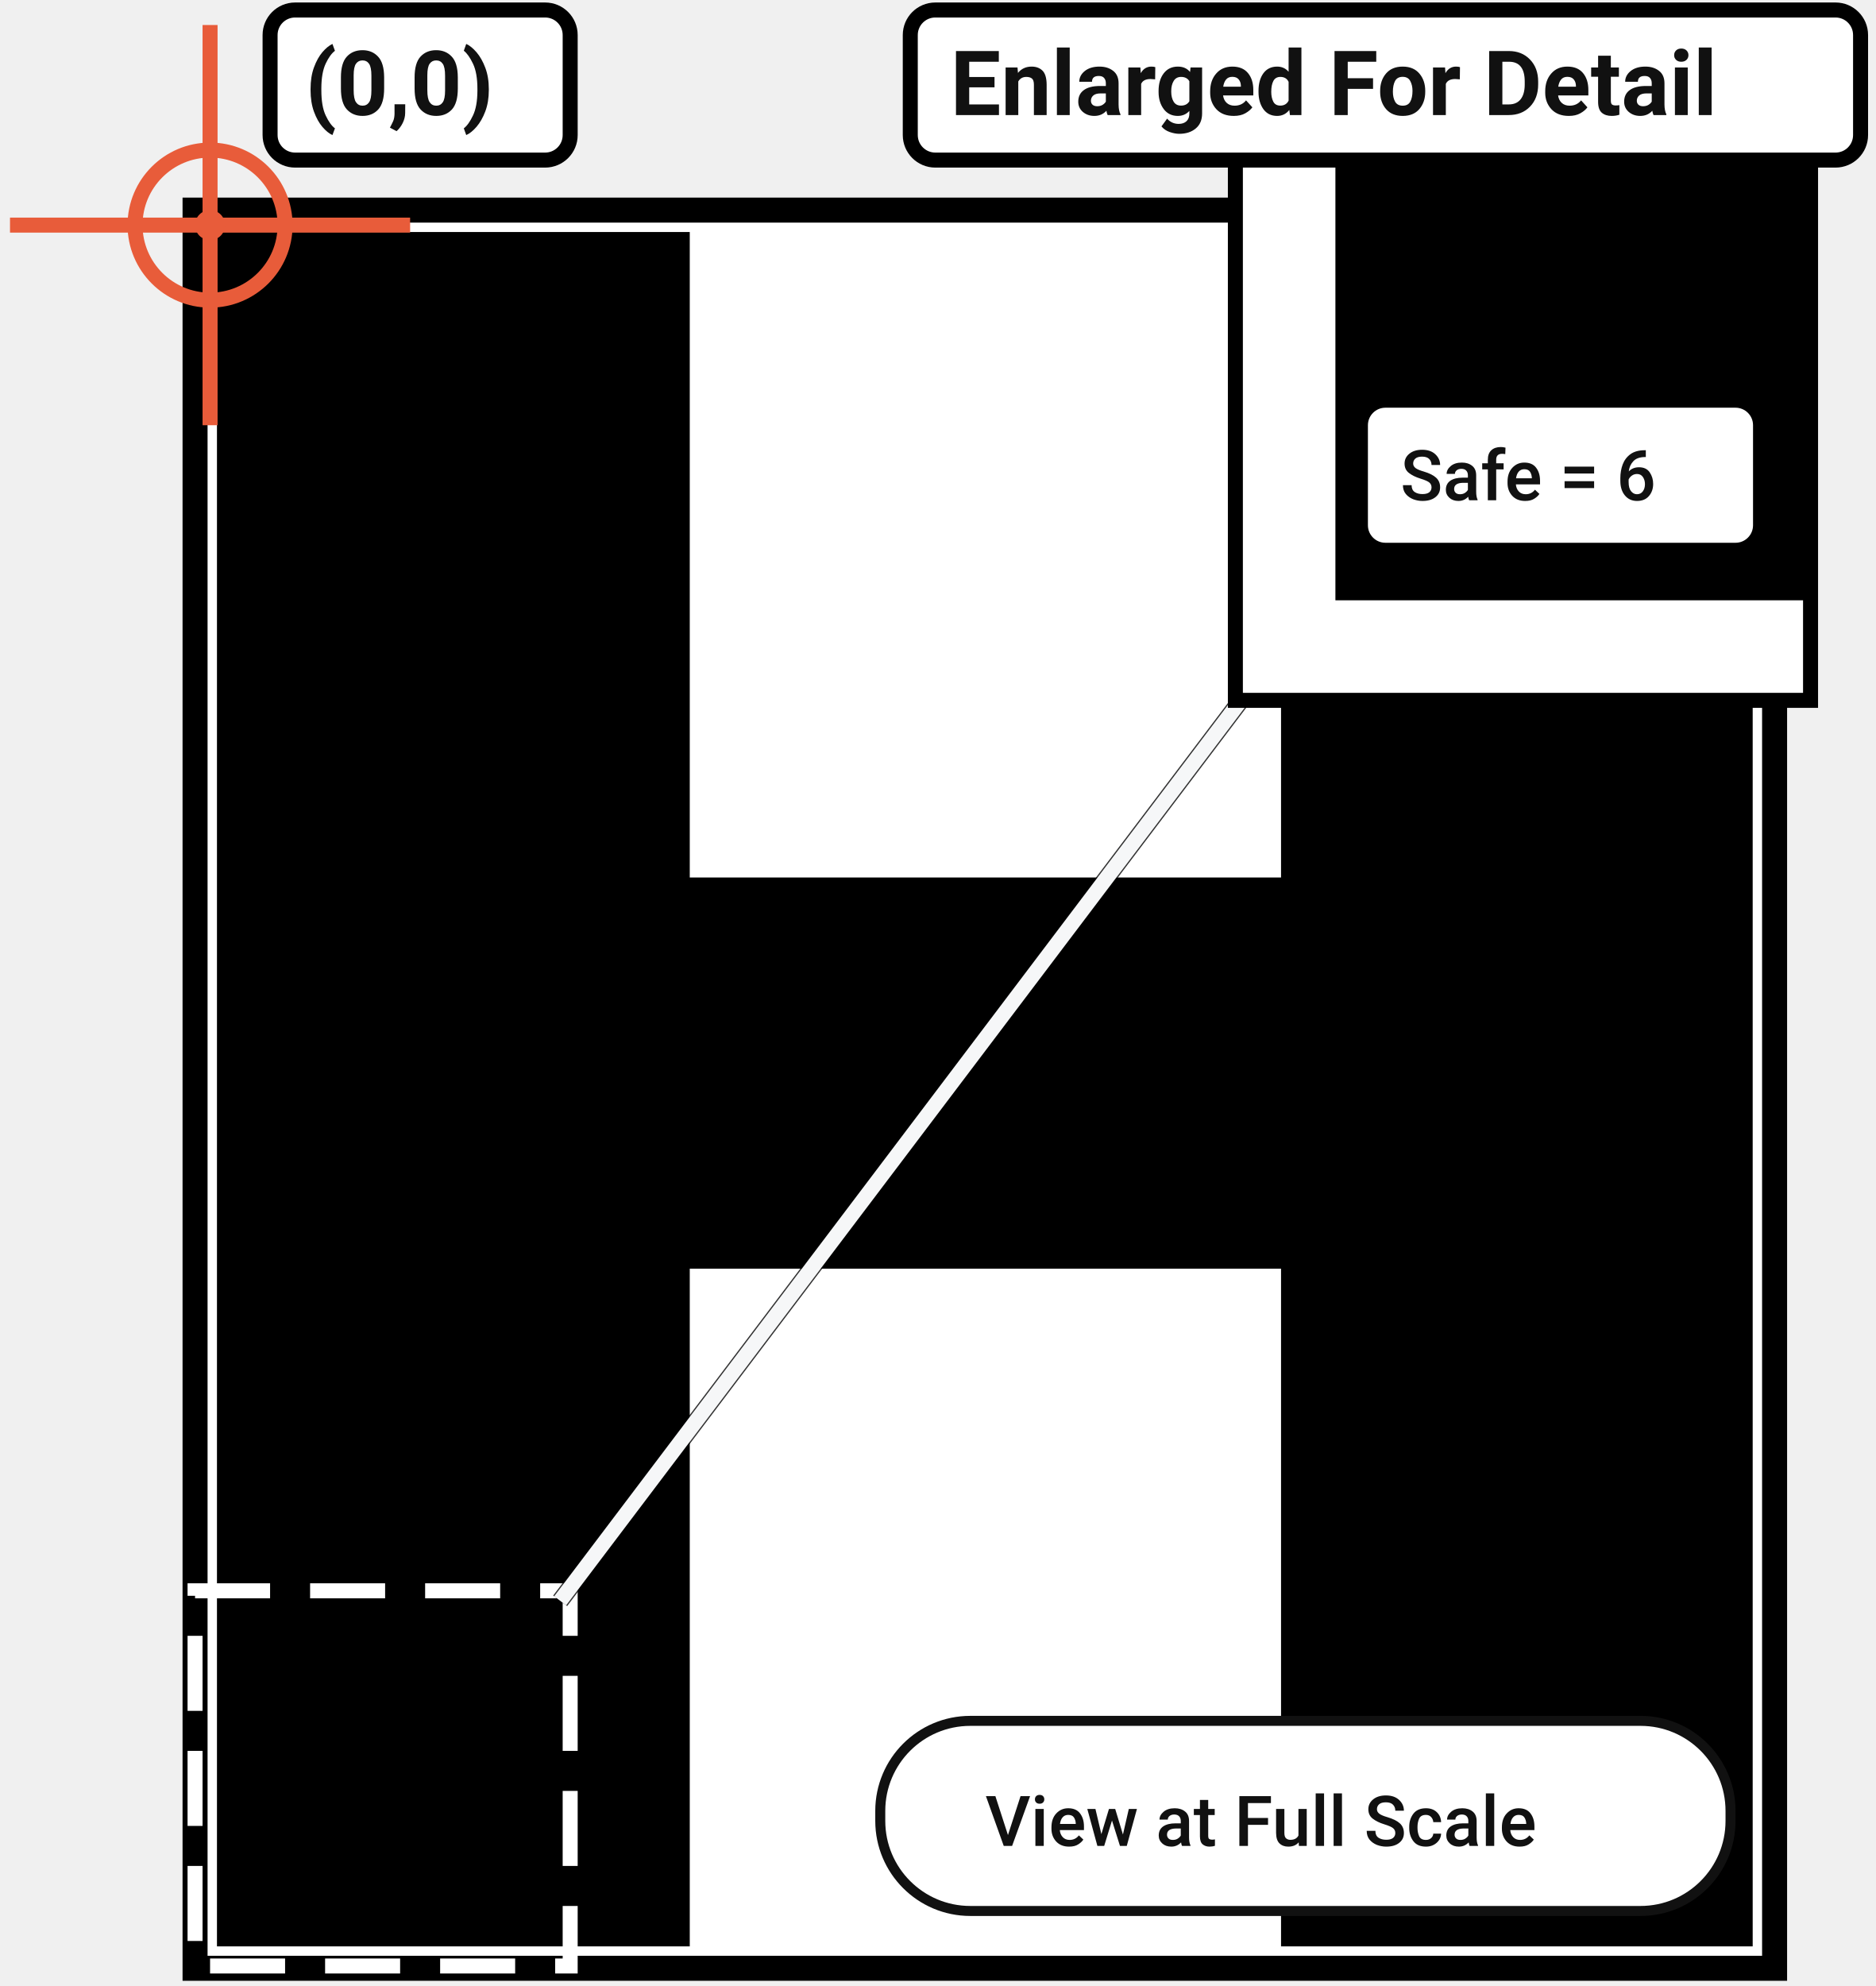
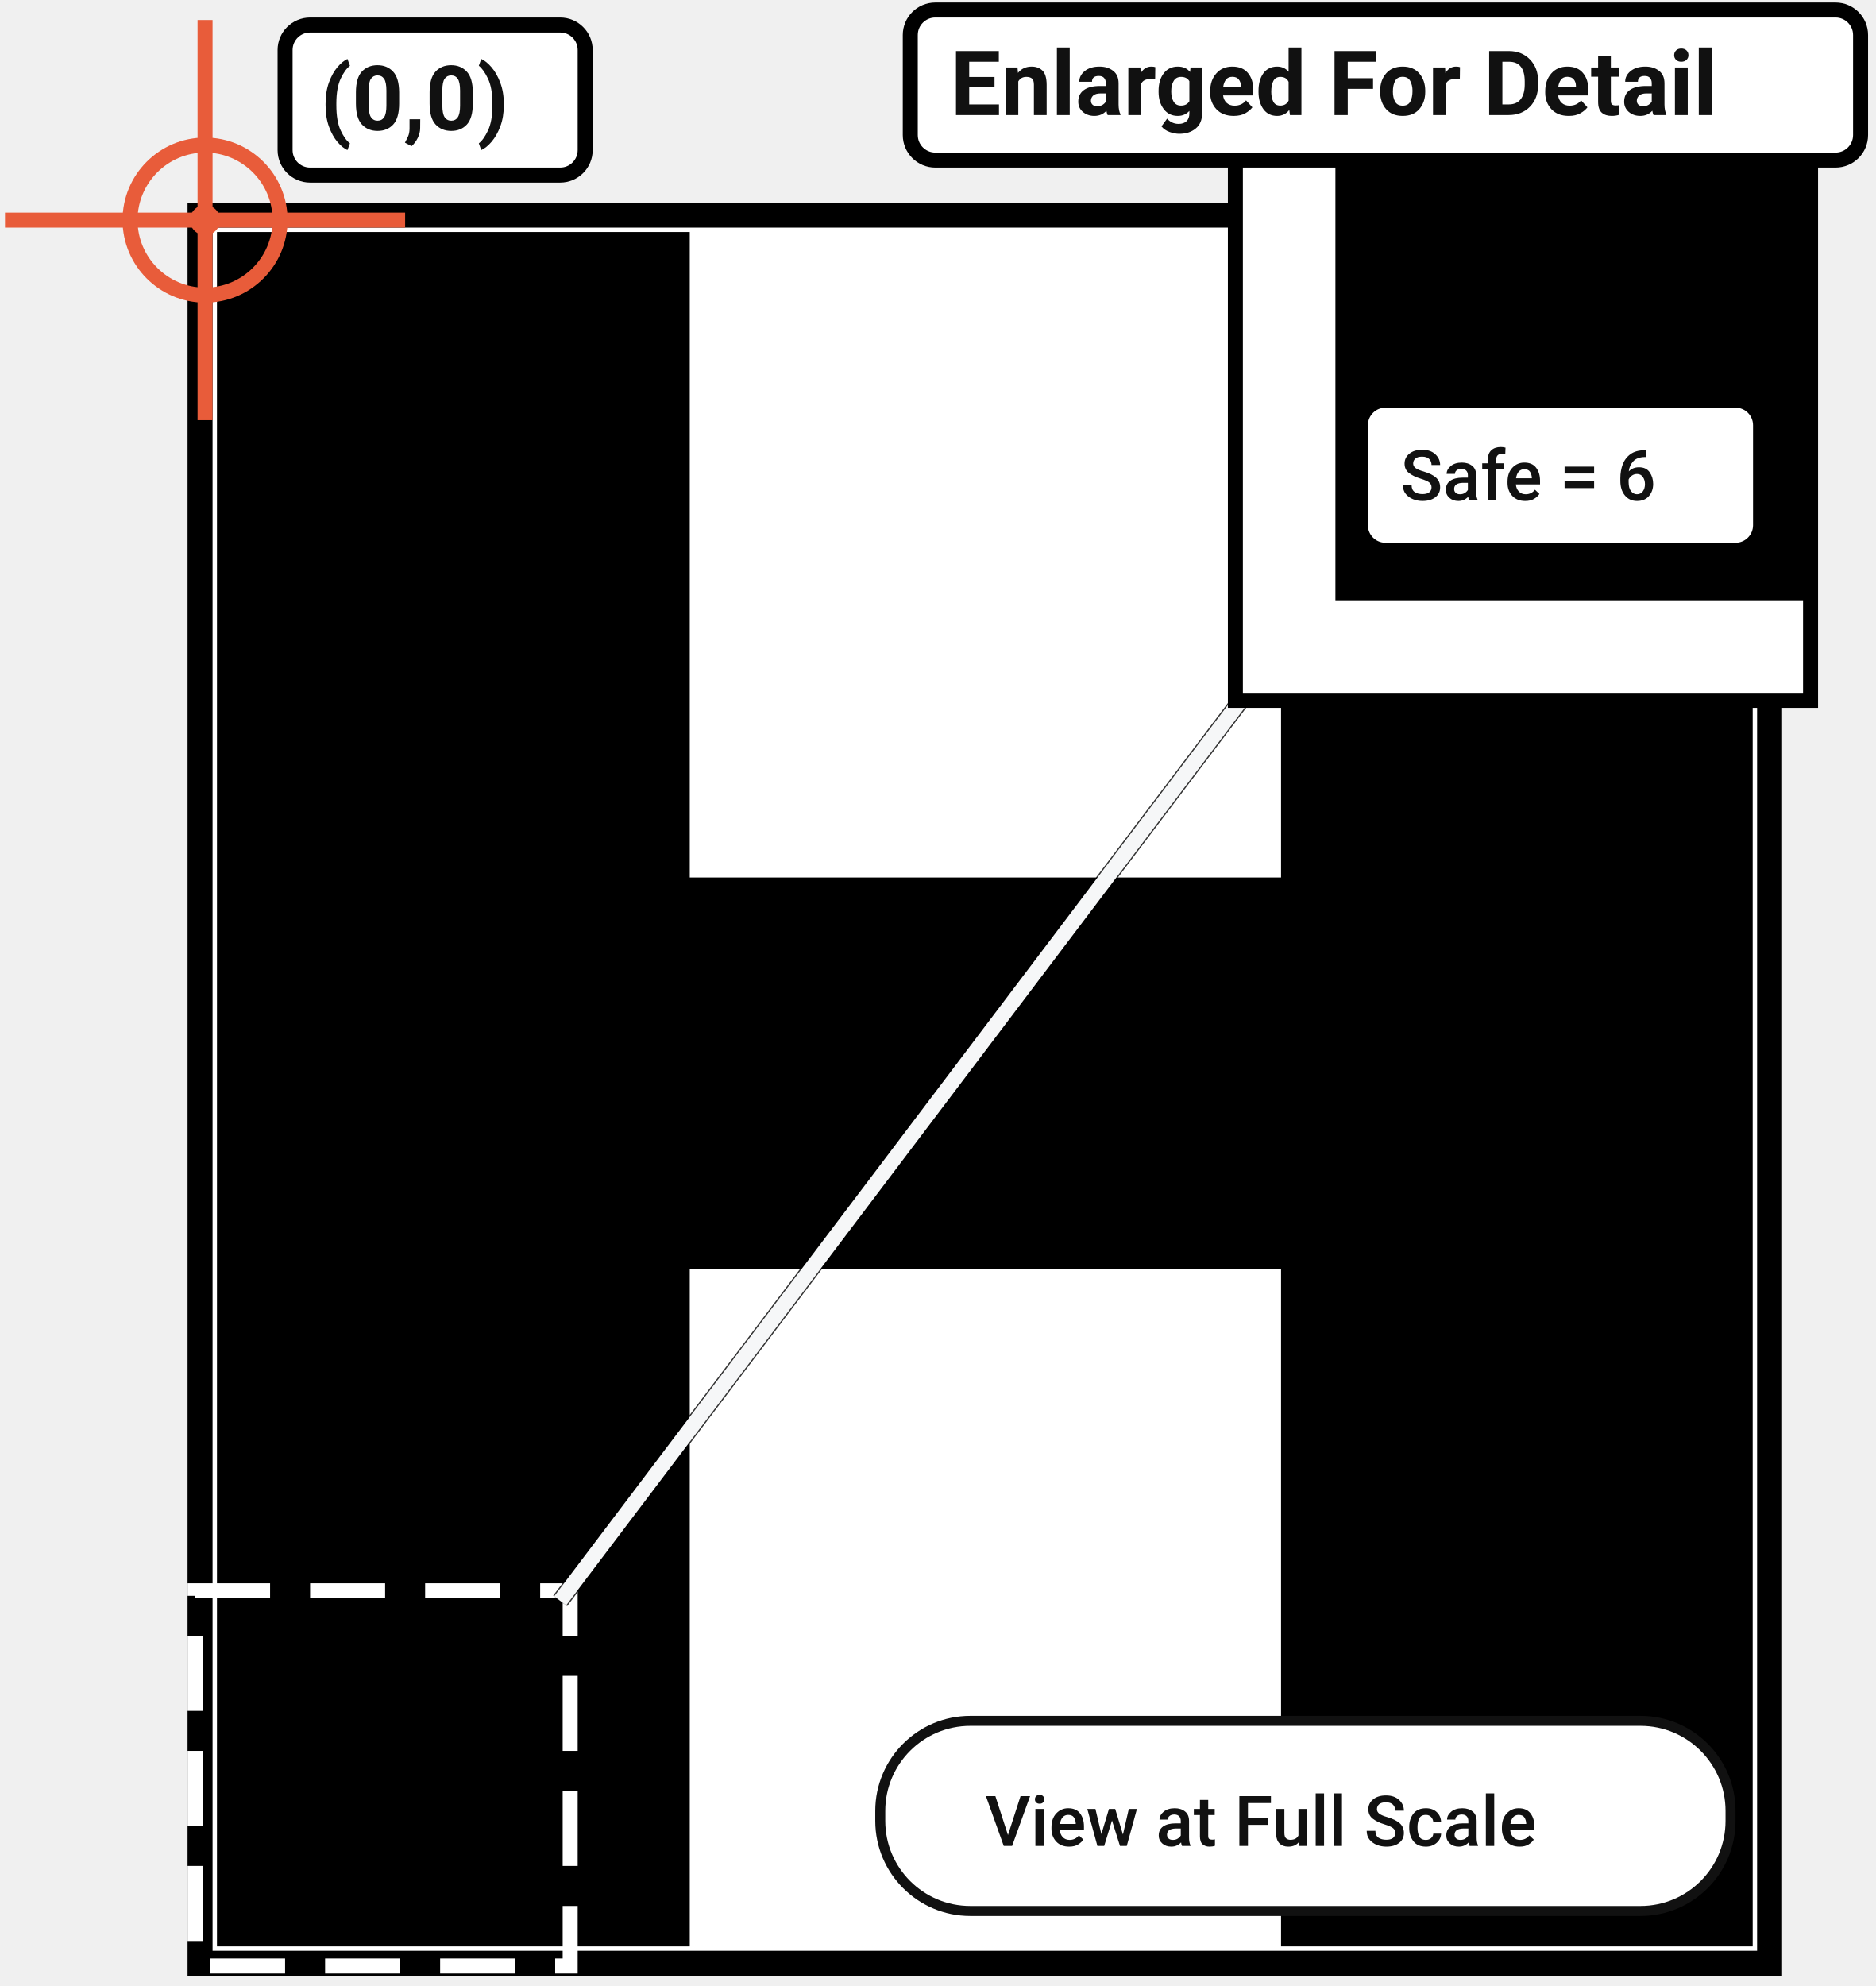
<svg xmlns="http://www.w3.org/2000/svg" width="375" height="397" viewBox="0 0 375 397">
  <defs>
    <symbol id="dawfont-inter-black__safe__10-uc-H__u0048" viewBox="0 0 1347 1502">
      <path d="M6.0 1496.0V6.0H417.0V567.0H931.0V6.0H1341.0V1496.0H931.0V907.0H417.0V1496.0Z" />
    </symbol>
    <g id="xhair_big">
      <line x1="-40" y1="0" x2="40" y2="0" stroke="#E85C3A" stroke-width="3" />
      <line x1="0" y1="-40" x2="0" y2="40" stroke="#E85C3A" stroke-width="3" />
      <circle cx="0" cy="0" r="15" fill="none" stroke="#E85C3A" stroke-width="3" />
      <circle cx="0" cy="0" r="3" fill="#E85C3A" />
    </g>
    <style>
      #page { font-family: Poppins, system-ui, -apple-system, Segoe UI, Roboto, Arial, sans-serif; }
      .pill { fill:#fff; stroke:#111; stroke-width:2; }
      .txt { fill:#111; font-size:14px; font-weight:500; }
      .h1 { fill:#111; font-size:22px; font-weight:700; }
      .h2 { fill:#111; font-size:18px; font-weight:600; }
    </style>
  </defs>
  <g id="page" transform="translate(42,45)">
    <g transform="translate(15,-40)">
-       <rect x="-3" y="-3" width="60" height="30" fill="#FFFFFF" stroke="#000" stroke-width="3" rx="5" ry="5" />
-       <text class="txt h2" x="4" y="18">(0,0)</text>
+       <rect x="0" y="0" width="60" height="30" fill="#FFFFFF" stroke="#000" stroke-width="3" rx="5" ry="5" />
+       <text class="txt h2" x="7" y="21">(0,0)</text>
    </g>
-     <rect x="-3" y="-3" width="315.81" height="351.46" fill="#FFFFFF" stroke="#000" stroke-width="5" />
+     <rect x="-2" y="-2" width="313.81" height="349.46" fill="#FFFFFF" stroke="#000" stroke-width="5" />
    <use href="#dawfont-inter-black__safe__10-uc-H__u0048" x="0" y="0" width="309.81" height="345.46" fill="#000" />
    <rect x="-3" y="273" width="75" height="75" stroke="#FFF" fill="none" stroke-width="3" stroke-dasharray="15 8" />
    <line x1="70" y1="275" x2="225" y2="70" stroke="#000" stroke-width="3.5" opacity=".8" />
    <line x1="70" y1="275" x2="225" y2="70" stroke="#F6F7F8" stroke-width="3" opacity="1" />
    <rect x="205" y="-20" width="115" height="115" stroke="#000" fill="#FFF" stroke-width="3" />
    <rect x="225" y="-20" width="95" height="95" fill="#000" />
    <g transform="translate(230,35)">
      <rect x="0" y="0" width="80" height="30" fill="#FFFFFF" stroke="#000" stroke-width="3" rx="5" ry="5" />
      <text class="txt" x="8" y="20">Safe = 6</text>
    </g>
    <g transform="translate(140,-43)">
      <rect x="0" y="0" width="190" height="30" fill="#FFFFFF" stroke="#000" stroke-width="3" rx="5" ry="5" />
      <text class="txt h2" x="8" y="21">Enlarged For Detail</text>
    </g>
    <g transform="translate(110,-45)">
      <rect class="pill" x="24" y="344" width="170" height="38" rx="18" ry="18" />
      <text class="txt" x="45" y="369">View at Full Scale</text>
    </g>
-     <g transform="translate(0,0)">
+     <g transform="translate(-1,-1)">
      <use href="#xhair_big" />
    </g>
  </g>
</svg>
